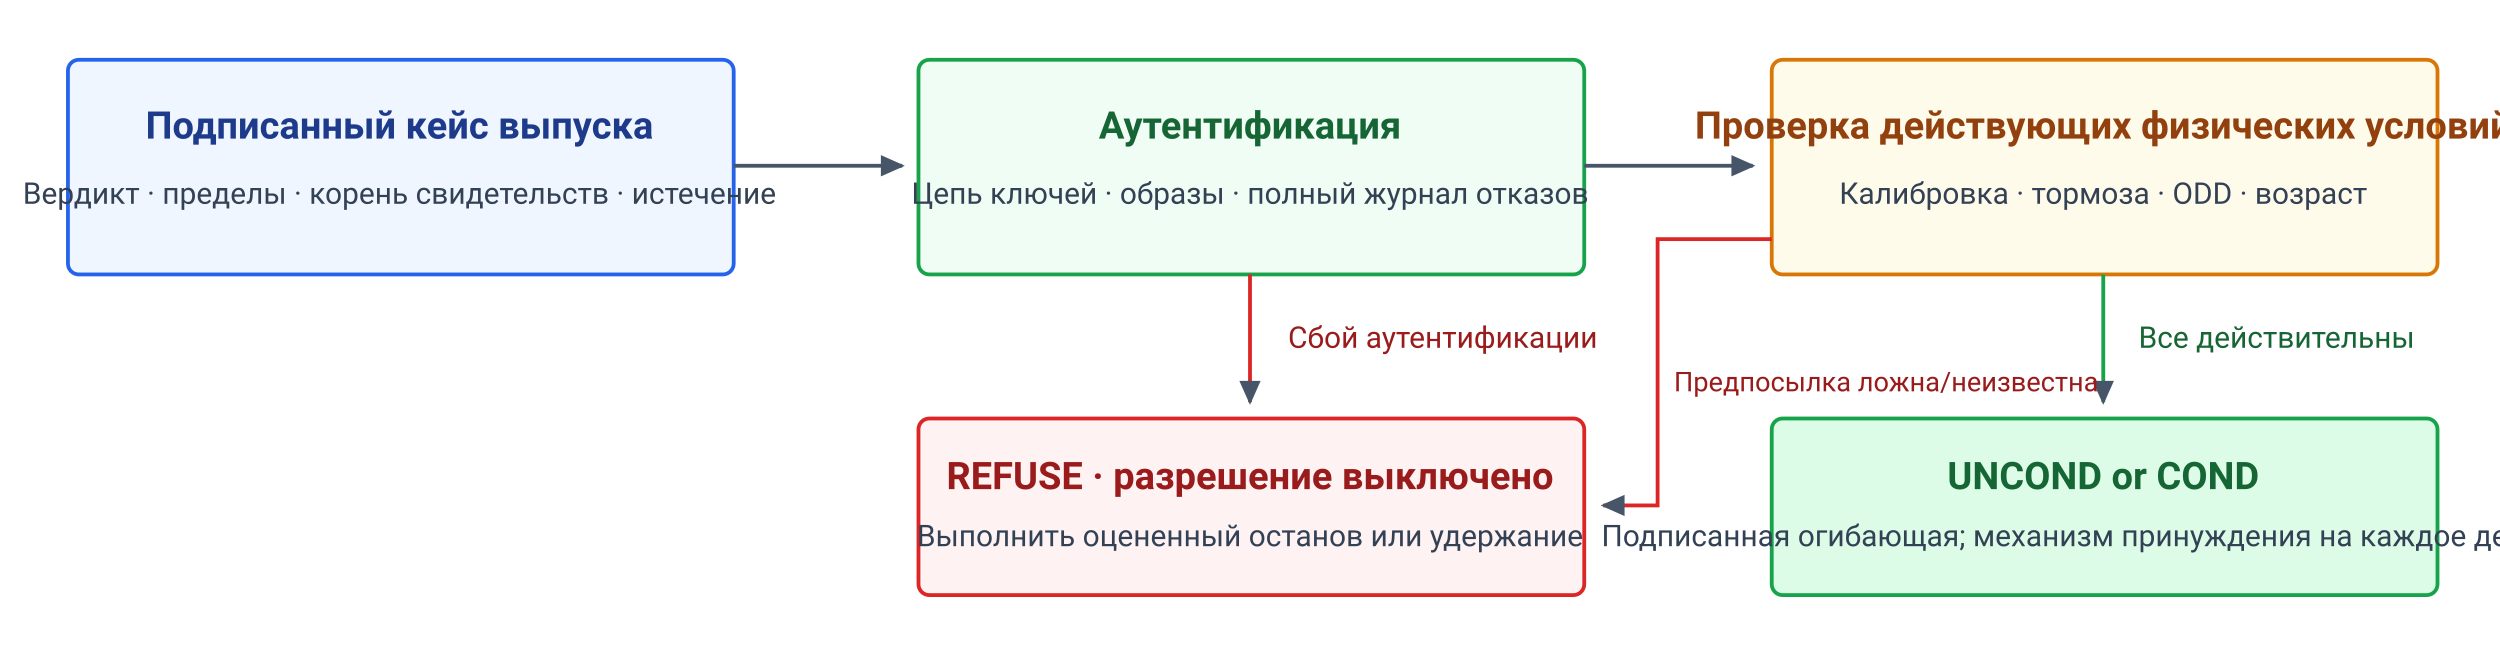
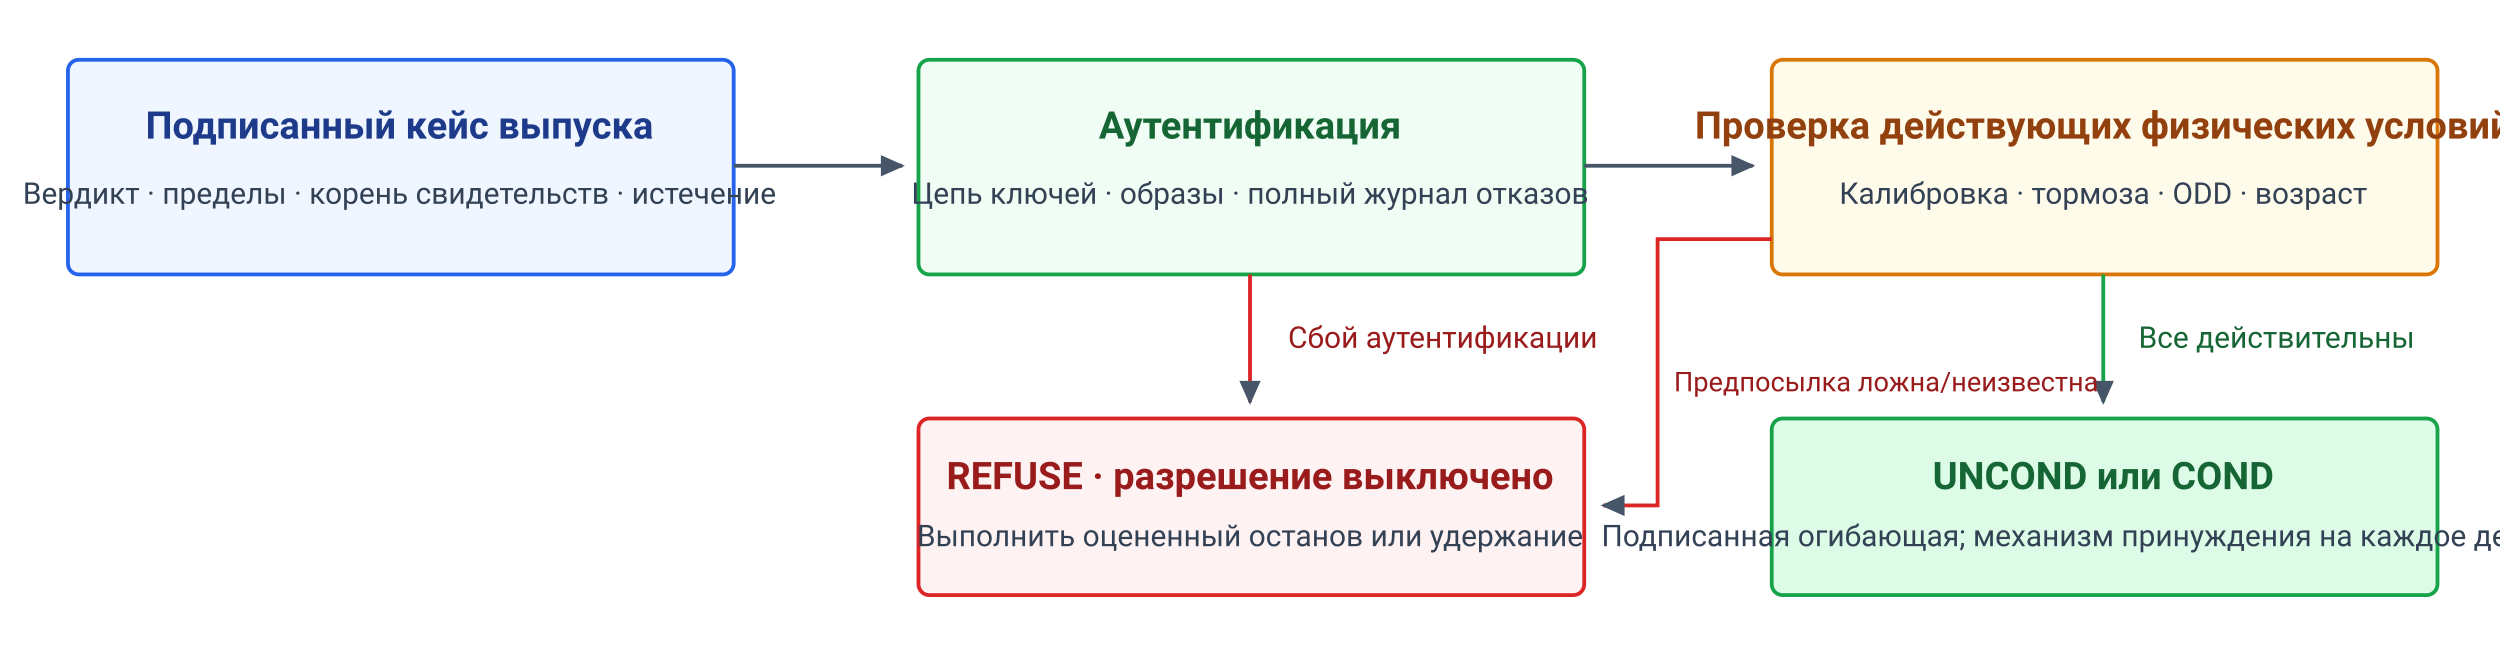
<svg xmlns="http://www.w3.org/2000/svg" viewBox="0 0 920 238" role="img" aria-label="Signed release manifest passes key and ledger authentication, then standing-condition checks, before a limited permit. Failed authentication or standing checks lead to refusal and a validated fallback." font-family="-apple-system, BlinkMacSystemFont, 'Segoe UI', Roboto, Helvetica, Arial, sans-serif">
  <rect data-bgcover="1" x="-46.0" y="-11.9" width="1012.0" height="261.8" fill="#ffffff" />
  <defs>
    <marker id="arrow16" viewBox="0 0 10 10" refX="8" refY="5" markerWidth="7" markerHeight="7" orient="auto">
      <path d="M0 1 L9 5 L0 9Z" fill="#475569" />
    </marker>
  </defs>
  <rect width="920" height="238" fill="#ffffff" />
  <g transform="translate(0,-30)">
    <rect x="25" y="52" width="245" height="79" rx="4" fill="#eff6ff" stroke="#2563eb" stroke-width="1.4" />
    <text x="147" y="81" text-anchor="middle" font-size="14" font-weight="bold" fill="#1e3a8a">Подписанный кейс выпуска</text>
    <text x="147" y="105" text-anchor="middle" font-size="11" fill="#334155">Вердикт · пределы · корень свидетельств · истечение</text>
    <line x1="270" y1="91" x2="332" y2="91" stroke="#475569" stroke-width="1.4" marker-end="url(#arrow16)" />
    <rect x="338" y="52" width="245" height="79" rx="4" fill="#f0fdf4" stroke="#16a34a" stroke-width="1.4" />
    <text x="460" y="81" text-anchor="middle" font-size="14" font-weight="bold" fill="#166534">Аутентификация</text>
    <text x="460" y="105" text-anchor="middle" font-size="11" fill="#334155">Цепь ключей · образы · полный журнал отказов</text>
    <line x1="583" y1="91" x2="645" y2="91" stroke="#475569" stroke-width="1.4" marker-end="url(#arrow16)" />
    <rect x="652" y="52" width="245" height="79" rx="4" fill="#fffbeb" stroke="#d97706" stroke-width="1.4" />
    <text x="774" y="81" text-anchor="middle" font-size="14" font-weight="bold" fill="#92400e">Проверка действующих физических условий</text>
    <text x="774" y="105" text-anchor="middle" font-size="11" fill="#334155">Калибровка · тормоза · ODD · возраст</text>
    <line x1="774" y1="131" x2="774" y2="178" stroke="#16a34a" stroke-width="1.4" marker-end="url(#arrow16)" />
    <text x="787" y="158" font-size="11" fill="#166534">Все действительны</text>
    <rect x="652" y="184" width="245" height="65" rx="4" fill="#dcfce7" stroke="#16a34a" stroke-width="1.4" />
-     <text x="774" y="210" text-anchor="middle" font-size="14" font-weight="bold" fill="#166534">UNCOND or COND</text>
+     <text x="774" y="210" text-anchor="middle" font-size="14" font-weight="bold" fill="#166534">UNCOND или COND</text>
    <text x="774" y="231" text-anchor="middle" font-size="11" fill="#334155">Подписанная огибающая; механизм принуждения на каждое действие</text>
    <rect x="338" y="184" width="245" height="65" rx="4" fill="#fef2f2" stroke="#dc2626" stroke-width="1.4" />
    <text x="460" y="210" text-anchor="middle" font-size="14" font-weight="bold" fill="#991b1b">REFUSE · разрешение выключено</text>
    <text x="460" y="231" text-anchor="middle" font-size="11" fill="#334155">Выполнить оцененный останов или удержание</text>
    <path d="M460 131 V178" fill="none" stroke="#dc2626" stroke-width="1.4" marker-end="url(#arrow16)" />
    <text x="474" y="158" font-size="11" fill="#991b1b">Сбой аутентификации</text>
    <path d="M652 118 H610 V216 H590" fill="none" stroke="#dc2626" stroke-width="1.4" marker-end="url(#arrow16)" />
    <text x="616" y="174" font-size="10" fill="#991b1b" text-anchor="start">Предпосылка ложна/неизвестна</text>
  </g>
</svg>
